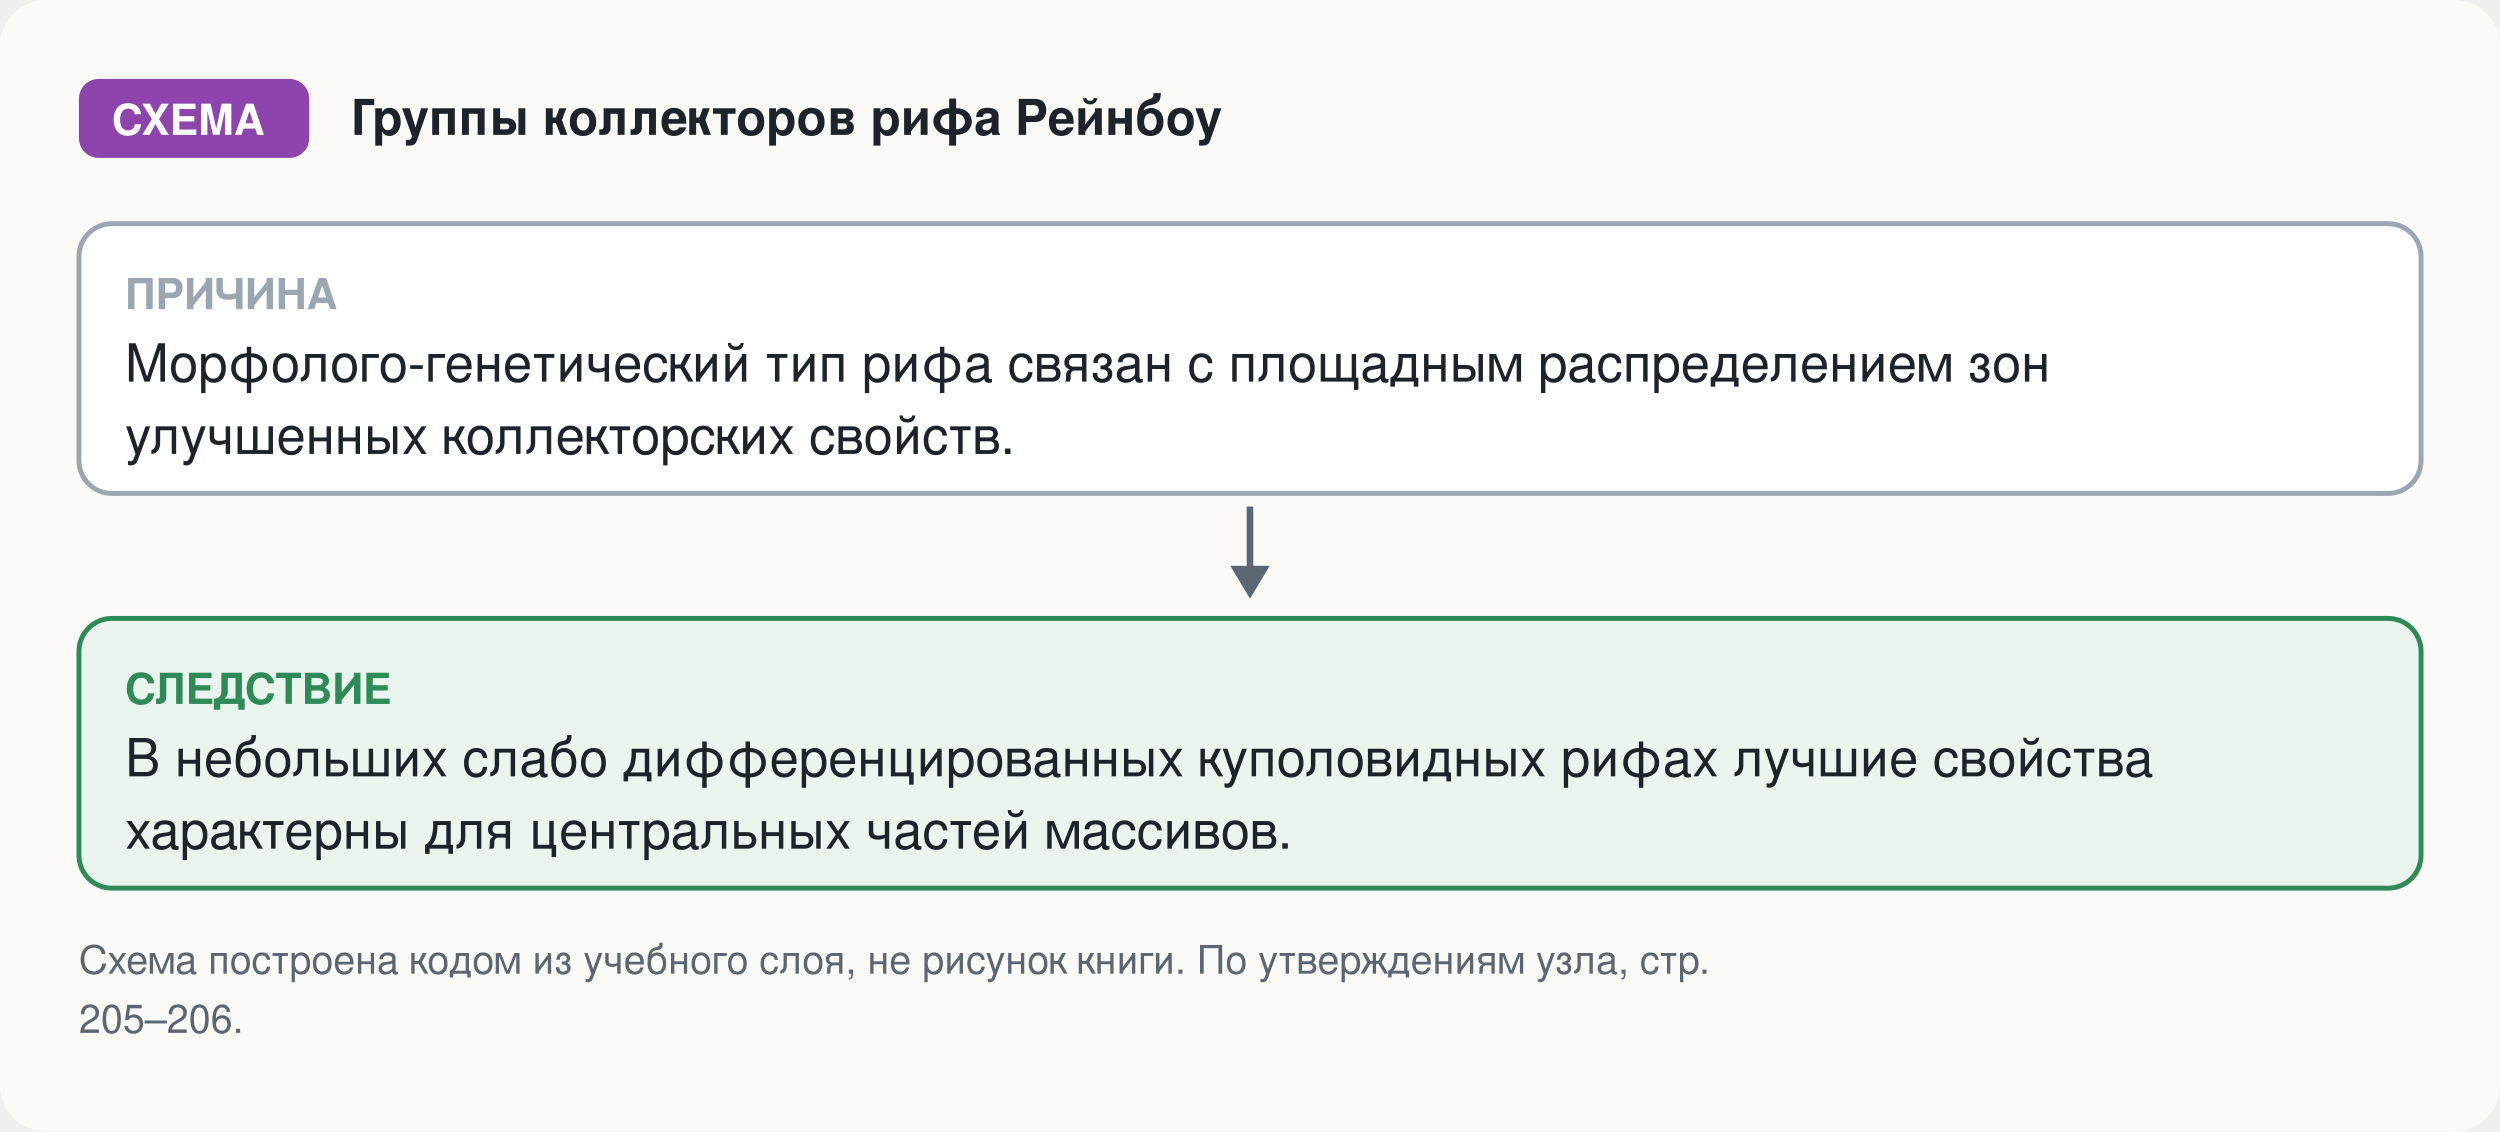
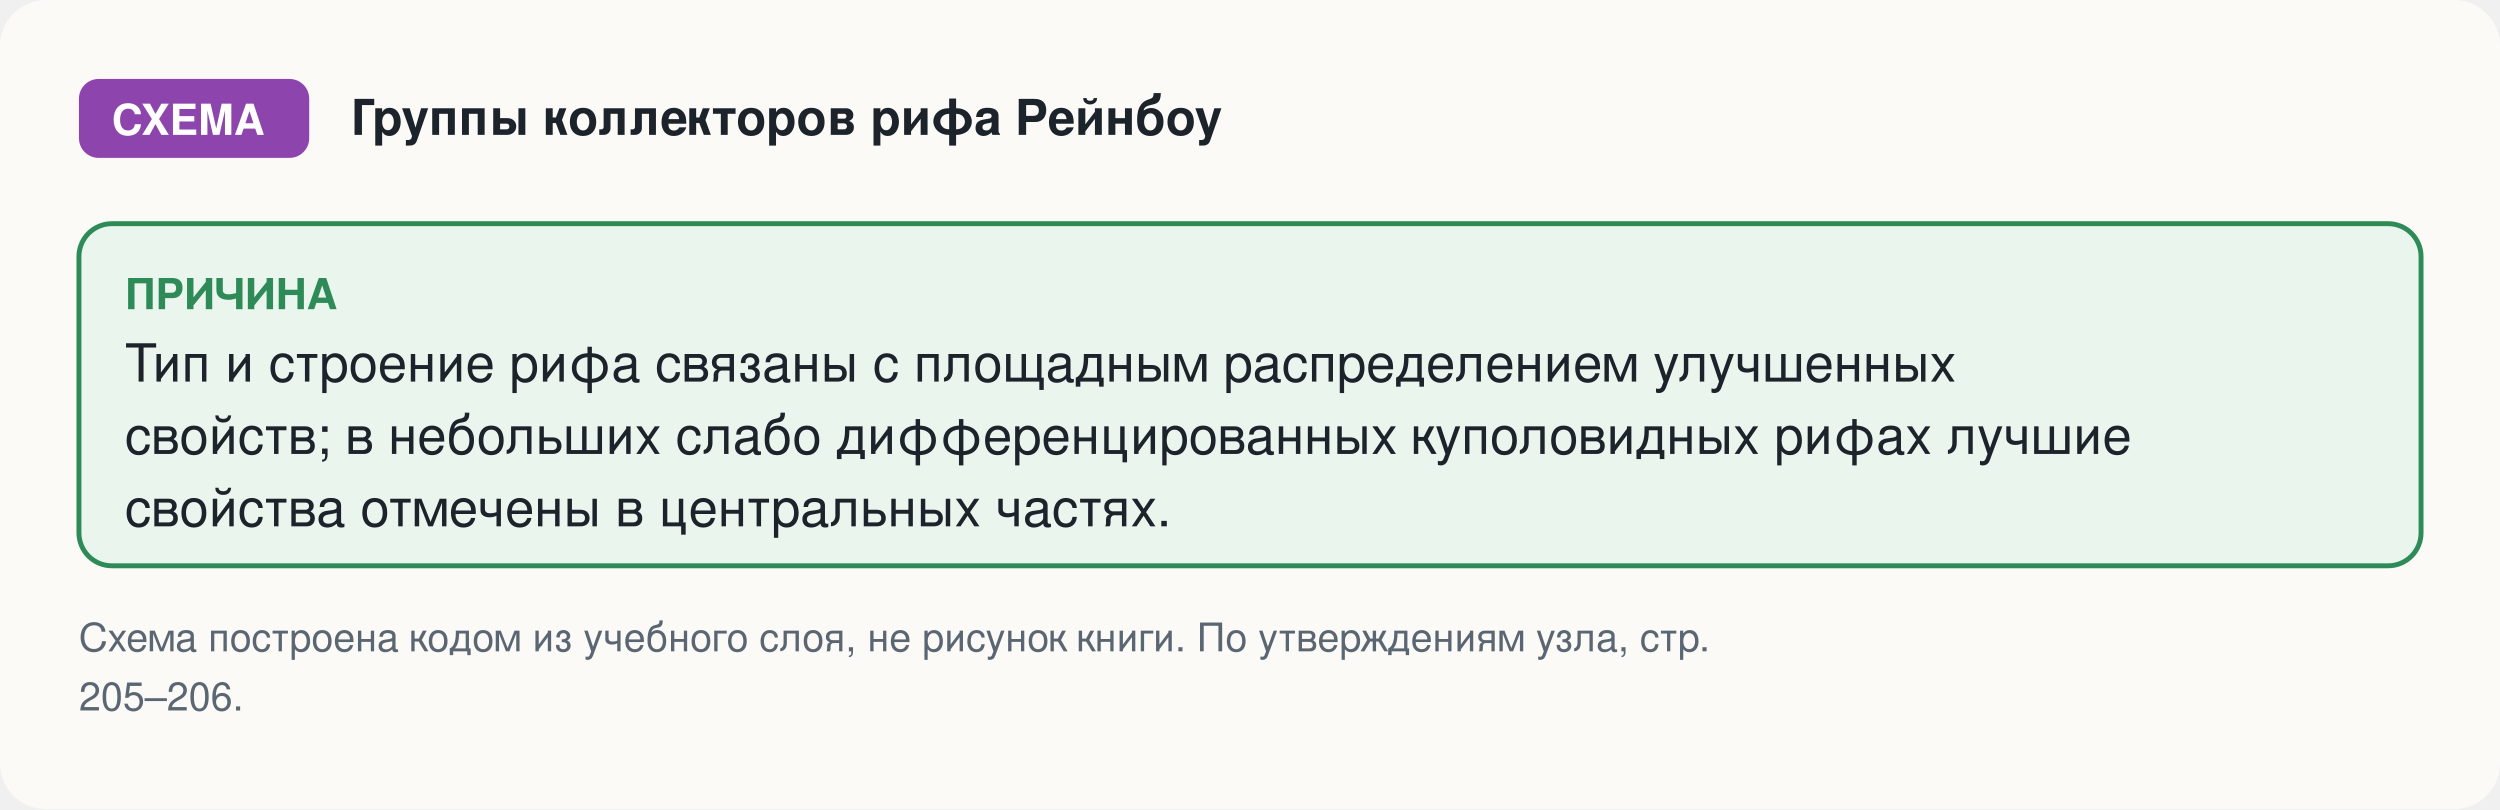
- <svg xmlns="http://www.w3.org/2000/svg" viewBox="0 0 760 344" width="760" height="344" role="img">
-   <rect x="0" y="0" width="760" height="344" rx="14" fill="#FBFAF7" />
+ <svg xmlns="http://www.w3.org/2000/svg" viewBox="0 0 760 246" width="760" height="246" role="img">
+   <rect x="0" y="0" width="760" height="246" rx="14" fill="#FBFAF7" />
  <rect x="24" y="24" width="70" height="24" rx="6" fill="#8E44AD" />
  <text x="34" y="41" font-size="13" font-weight="700" fill="#fff" font-family="Segoe UI, -apple-system, Helvetica, Arial, sans-serif">СХЕМА</text>
  <text x="106" y="41" font-size="15" font-weight="700" fill="#1C232B" font-family="Segoe UI, -apple-system, Helvetica, Arial, sans-serif">Группы коллекторов рифа Рейнбоу</text>
-   <rect x="24" y="68" width="712" height="82" rx="10" fill="#FFFFFF" stroke="#9AA6B2" stroke-width="1.5" />
-   <text x="38" y="94" font-size="13" font-weight="700" fill="#9AA6B2" text-anchor="start" font-family="Segoe UI, -apple-system, Helvetica, Arial, sans-serif">ПРИЧИНА</text>
-   <text x="38" y="116" font-size="16" font-weight="400" fill="#1C232B" text-anchor="start" font-family="Segoe UI, -apple-system, Helvetica, Arial, sans-serif">Морфолого-генетический тип рифа связан с площадным распределением зон</text>
-   <text x="38" y="138" font-size="16" font-weight="400" fill="#1C232B" text-anchor="start" font-family="Segoe UI, -apple-system, Helvetica, Arial, sans-serif">улучшенных коллекторских свойств.</text>
-   <line x1="380.0" y1="154" x2="380.0" y2="176" stroke="#5B6673" stroke-width="2" />
-   <polygon points="374.0,172 386.0,172 380.0,182" fill="#5B6673" />
-   <rect x="24" y="188" width="712" height="82" rx="10" fill="#EAF5EE" stroke="#2E8B57" stroke-width="1.5" />
-   <text x="38" y="214" font-size="13" font-weight="700" fill="#2E8B57" text-anchor="start" font-family="Segoe UI, -apple-system, Helvetica, Arial, sans-serif">СЛЕДСТВИЕ</text>
-   <text x="38" y="236" font-size="16" font-weight="400" fill="#1C232B" text-anchor="start" font-family="Segoe UI, -apple-system, Helvetica, Arial, sans-serif">В небольших слабо дифференцированных куполовидных рифах лучшие свойства</text>
-   <text x="38" y="258" font-size="16" font-weight="400" fill="#1C232B" text-anchor="start" font-family="Segoe UI, -apple-system, Helvetica, Arial, sans-serif">характерны для центральных частей массивов.</text>
-   <text x="24" y="296" font-size="12" font-weight="400" fill="#5B6673" text-anchor="start" font-family="Segoe UI, -apple-system, Helvetica, Arial, sans-serif">Схема построена кодом из учебного слоя, не рисунок книги. По утверждениям узла, стр.</text>
-   <text x="24" y="314" font-size="12" font-weight="400" fill="#5B6673" text-anchor="start" font-family="Segoe UI, -apple-system, Helvetica, Arial, sans-serif">205–206.</text>
+   <rect x="24" y="68" width="712" height="104" rx="10" fill="#EAF5EE" stroke="#2E8B57" stroke-width="1.5" />
+   <text x="38" y="94" font-size="13" font-weight="700" fill="#2E8B57" text-anchor="start" font-family="Segoe UI, -apple-system, Helvetica, Arial, sans-serif">ПРИЧИНА</text>
+   <text x="38" y="116" font-size="16" font-weight="400" fill="#1C232B" text-anchor="start" font-family="Segoe UI, -apple-system, Helvetica, Arial, sans-serif">Тип и строение рифа связаны с площадным распределением улучшенных</text>
+   <text x="38" y="138" font-size="16" font-weight="400" fill="#1C232B" text-anchor="start" font-family="Segoe UI, -apple-system, Helvetica, Arial, sans-serif">свойств; в небольших слабо дифференцированных куполовидных рифах лучшие</text>
+   <text x="38" y="160" font-size="16" font-weight="400" fill="#1C232B" text-anchor="start" font-family="Segoe UI, -apple-system, Helvetica, Arial, sans-serif">свойства отмечены в центральных частях.</text>
+   <text x="24" y="198" font-size="12" font-weight="400" fill="#5B6673" text-anchor="start" font-family="Segoe UI, -apple-system, Helvetica, Arial, sans-serif">Схема построена кодом из учебного слоя, не рисунок книги. По утверждениям узла, стр.</text>
+   <text x="24" y="216" font-size="12" font-weight="400" fill="#5B6673" text-anchor="start" font-family="Segoe UI, -apple-system, Helvetica, Arial, sans-serif">205–206.</text>
</svg>
